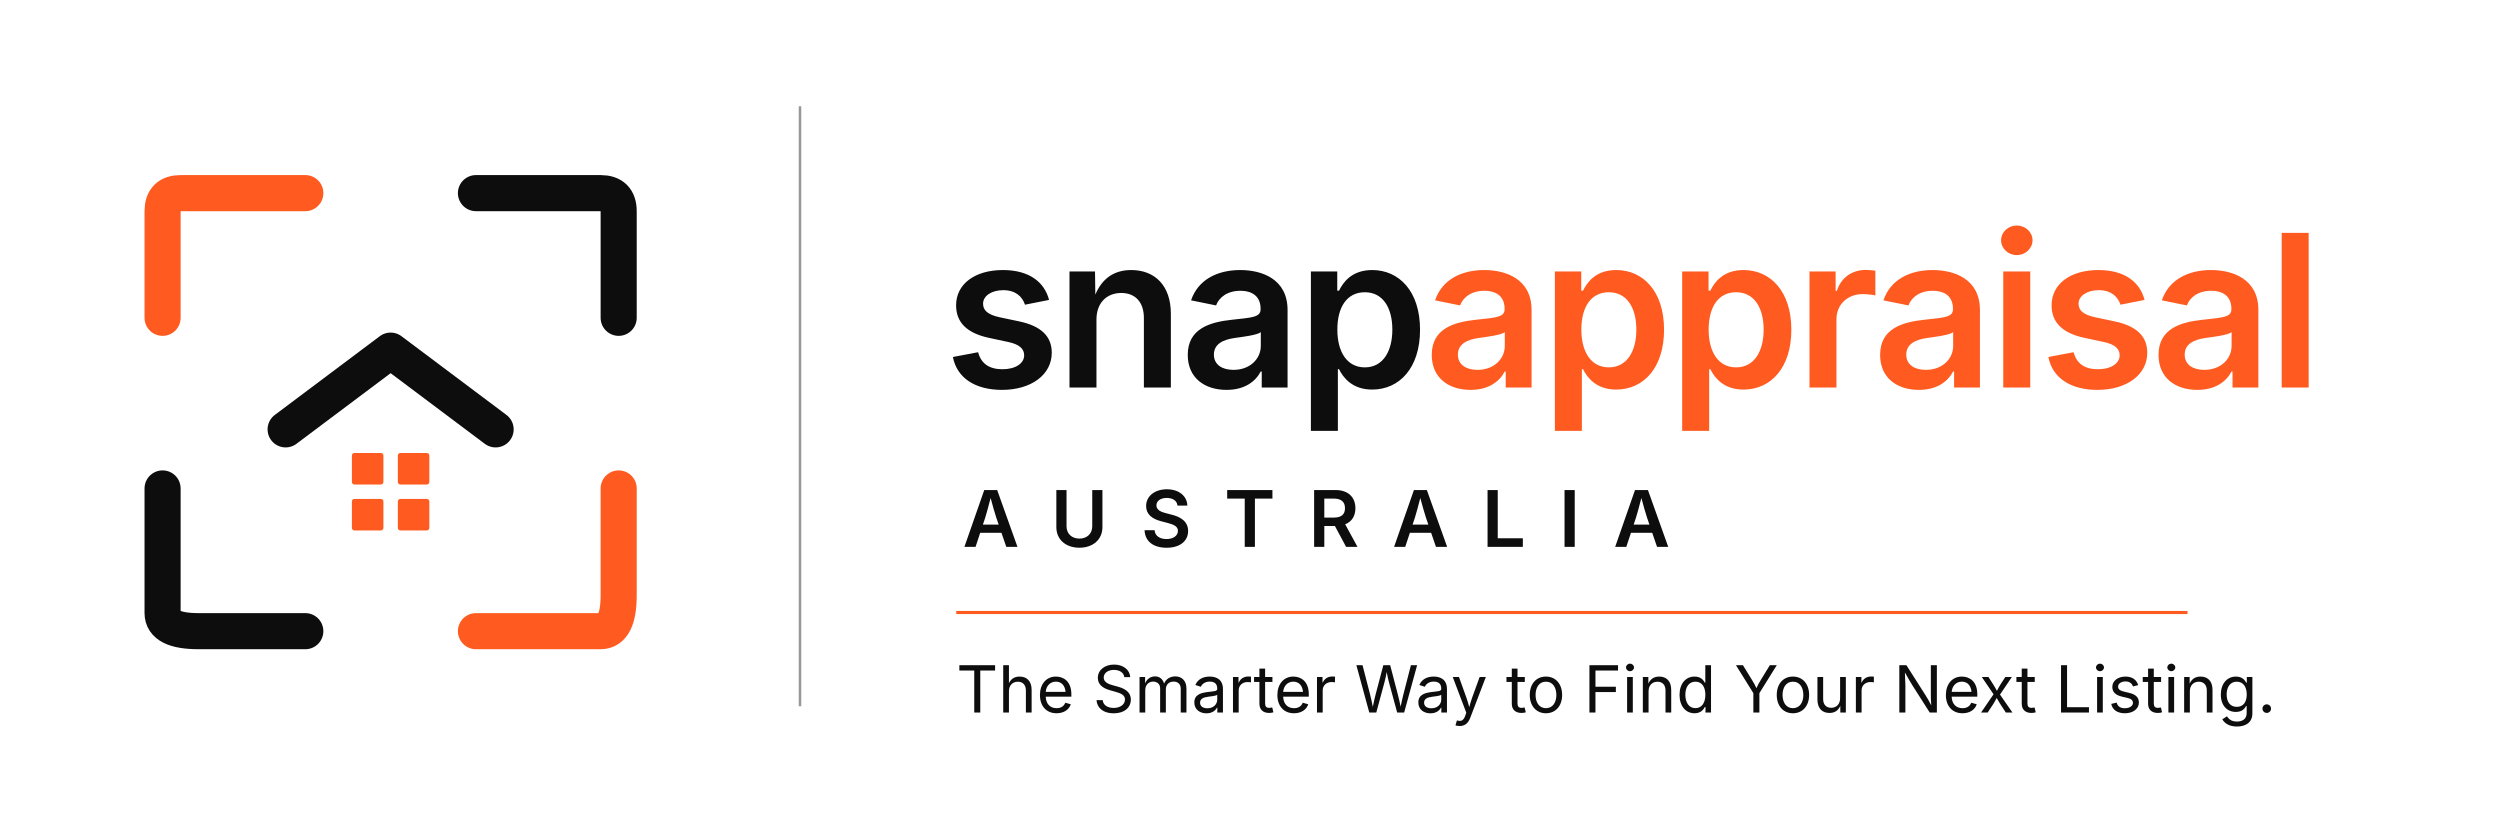
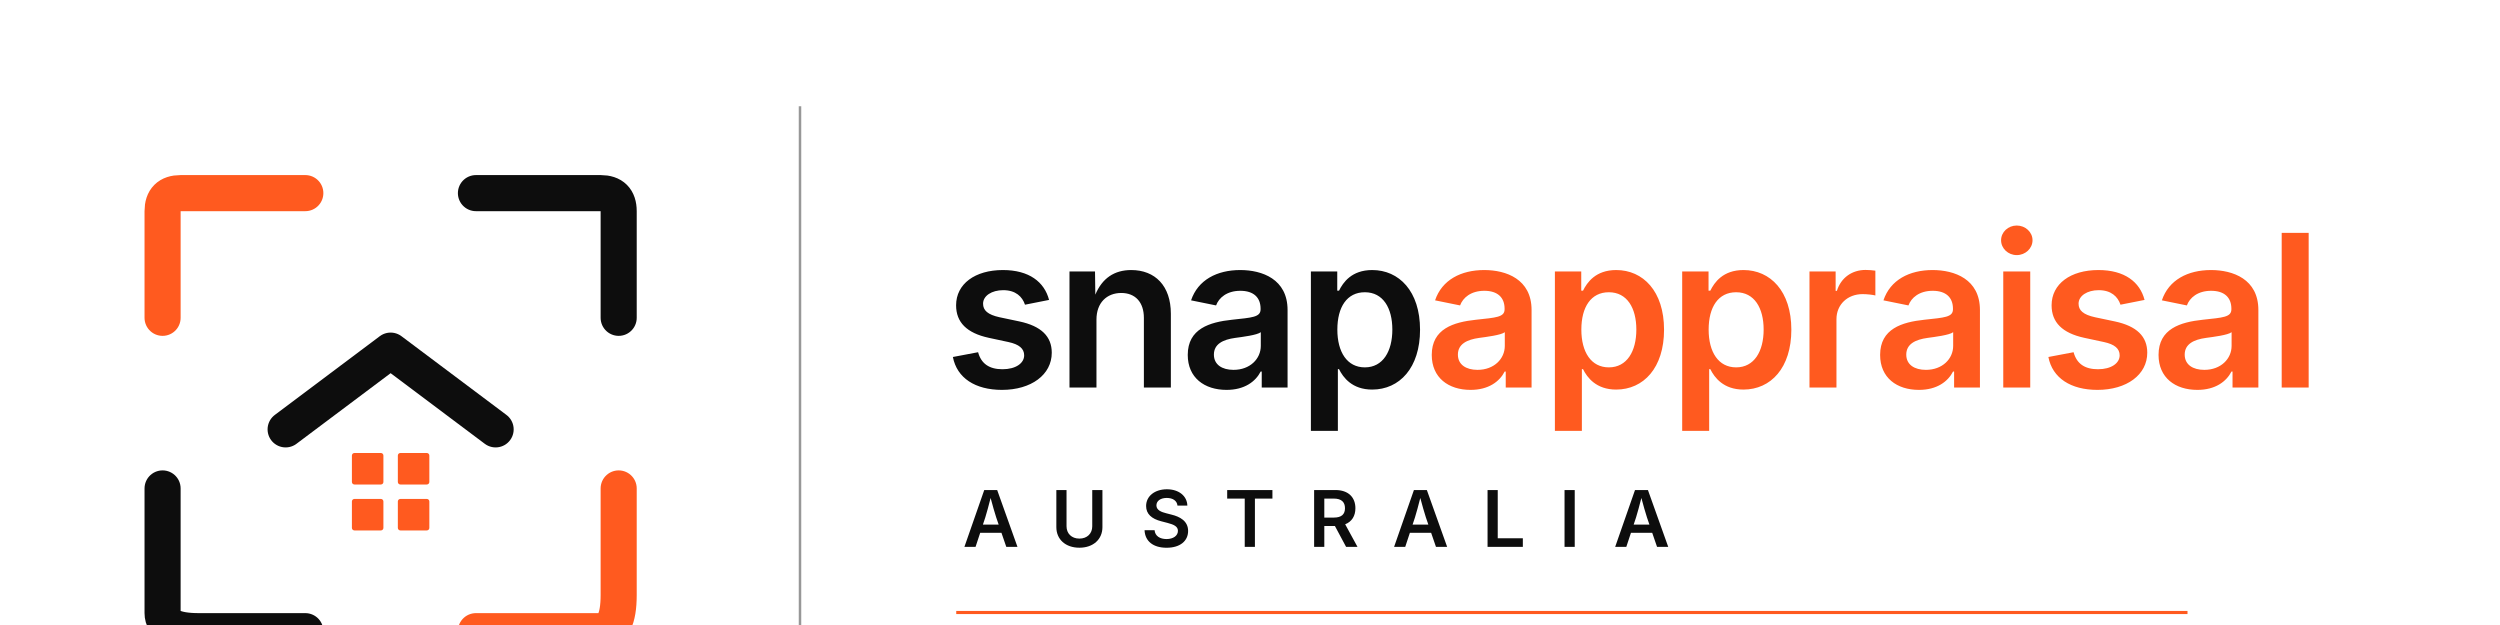
- <svg xmlns="http://www.w3.org/2000/svg" width="4000" height="1300" viewBox="0 0 4000 1300" version="1.1" id="svg11">
+ <svg xmlns="http://www.w3.org/2000/svg" width="4000" height="1000" viewBox="0 0 4000 1000" version="1.1" id="svg11">
  <defs id="defs11" />
  <path d="M 488.5 309.0 H 289.0 Q 260.125 309.0 260.125 337.875 V 508.5" fill="none" stroke="#FF5A1F" stroke-width="57.75" stroke-linecap="round" stroke-linejoin="round" id="path1" />
  <path d="M 761.5 309.0 H 961.0 Q 989.875 309.0 989.875 337.875 V 508.5" fill="none" stroke="#0D0D0D" stroke-width="57.75" stroke-linecap="round" stroke-linejoin="round" id="path2" />
  <path d="M 260.125 781.5 V 981.0 Q 260.125 1009.875 317.875 1009.875 H 488.5" fill="none" stroke="#0D0D0D" stroke-width="57.75" stroke-linecap="round" stroke-linejoin="round" id="path3" />
  <path d="M 761.5 1009.875 H 961.0 Q 989.875 1009.875 989.875 952.125 V 781.5" fill="none" stroke="#FF5A1F" stroke-width="57.75" stroke-linecap="round" stroke-linejoin="round" id="path4" />
  <path d="M 457.0 687.0 L 625.0 561.0 L 793.0 687.0" fill="none" stroke="#0D0D0D" stroke-width="57.75" stroke-linecap="round" stroke-linejoin="round" id="path5" />
  <rect x="563.05" y="724.8" width="50.4" height="50.4" rx="4.032" fill="#FF5A1F" id="rect5" />
  <rect x="636.55" y="724.8" width="50.4" height="50.4" rx="4.032" fill="#FF5A1F" id="rect6" />
  <rect x="563.05" y="798.3" width="50.4" height="50.4" rx="4.032" fill="#FF5A1F" id="rect7" />
  <rect x="636.55" y="798.3" width="50.4" height="50.4" rx="4.032" fill="#FF5A1F" id="rect8" />
  <line x1="1280" y1="170" x2="1280" y2="1130" stroke="#6B6B6B" stroke-width="4" opacity="0.7" id="line8" />
  <g id="text9" style="font-weight:600;font-size:340px;font-family:Inter;letter-spacing:-0.025em" aria-label="snapappraisal">
    <path style="fill:#0d0d0d" d="m 1603.135,623.818 c 46.816,0 79.688,-24.238 79.688,-59.434 0,-26.064 -16.768,-42.666 -51.963,-50.137 l -31.543,-6.641 c -18.926,-4.15 -26.396,-10.957 -26.396,-21.748 0,-12.617 13.945,-21.582 32.207,-21.582 19.922,0 30.547,10.293 34.863,23.242 l 38.516,-7.637 c -7.471,-28.721 -31.875,-47.812 -73.877,-47.812 -44.492,0 -74.873,22.08 -74.873,56.445 0,27.227 17.1,44.326 52.129,51.963 l 31.709,6.807 c 16.933,3.652 25.068,10.459 25.068,21.25 0,12.617 -13.447,22.246 -34.697,22.246 -21.084,0 -34.033,-8.799 -39.014,-27.227 l -40.342,7.637 c 6.475,33.701 35.859,52.627 78.525,52.627 z m 151.207,-112.559 c 0,-26.895 16.602,-42.5 39.678,-42.5 22.578,0 36.191,14.941 36.191,39.844 V 620 h 43.164 V 501.963 c 0,-44.658 -25.234,-69.893 -63.418,-69.893 -27.227,0 -46.484,13.281 -57.441,39.346 l -0.498,-37.021 h -40.84 V 620 h 43.164 z m 208.15,112.559 c 28.887,0 46.484,-13.447 54.619,-29.385 h 1.66 V 620 h 41.338 V 495.986 c 0,-49.473 -40.84,-63.916 -75.703,-63.916 -37.188,0 -67.734,15.771 -78.692,48.477 l 40.01,8.135 c 4.482,-12.285 17.266,-23.408 38.848,-23.408 21.084,0 32.373,10.625 32.373,28.721 v 0.83 c 0,12.783 -13.613,13.281 -45.82,16.768 -35.859,3.818 -70.723,14.443 -70.723,56.279 0,36.523 26.729,55.947 62.09,55.947 z m 11.123,-32.041 c -18.262,0 -31.377,-8.301 -31.377,-24.404 0,-16.934 14.609,-24.072 34.033,-26.729 11.123,-1.494 35.195,-4.482 41.006,-9.131 v 21.914 c 0,20.586 -17.1,38.35 -43.662,38.35 z m 123.814,97.617 h 43.164 v -98.779 h 1.826 c 6.641,13.447 21.084,32.705 52.959,32.705 43.994,0 76.699,-34.863 76.699,-95.791 0,-61.758 -33.701,-95.459 -76.533,-95.459 -33.037,0 -46.65,19.922 -53.125,33.037 h -2.822 v -30.713 h -42.168 z m 86.328,-101.602 c -28.223,0 -43.994,-24.238 -43.994,-60.43 0,-36.191 15.439,-59.766 43.994,-59.766 29.219,0 43.994,25.234 43.994,59.766 0,34.863 -15.107,60.43 -43.994,60.43 z" id="path11" />
    <path style="fill:#ff5a1f" d="m 2352.894,623.818 c 28.887,0 46.484,-13.447 54.619,-29.385 h 1.66 V 620 h 41.338 V 495.986 c 0,-49.473 -40.84,-63.916 -75.703,-63.916 -37.188,0 -67.734,15.771 -78.691,48.477 l 40.01,8.135 c 4.482,-12.285 17.266,-23.408 38.848,-23.408 21.084,0 32.373,10.625 32.373,28.721 v 0.83 c 0,12.783 -13.613,13.281 -45.82,16.768 -35.859,3.818 -70.723,14.443 -70.723,56.279 0,36.523 26.729,55.947 62.09,55.947 z m 11.123,-32.041 c -18.262,0 -31.377,-8.301 -31.377,-24.404 0,-16.934 14.609,-24.072 34.033,-26.729 11.123,-1.494 35.195,-4.482 41.006,-9.131 v 21.914 c 0,20.586 -17.1,38.35 -43.662,38.35 z m 123.814,97.617 h 43.164 v -98.779 h 1.826 c 6.641,13.447 21.084,32.705 52.959,32.705 43.994,0 76.699,-34.863 76.699,-95.791 0,-61.758 -33.701,-95.459 -76.533,-95.459 -33.037,0 -46.65,19.922 -53.125,33.037 H 2530 v -30.713 h -42.168 z m 86.328,-101.602 c -28.223,0 -43.994,-24.238 -43.994,-60.43 0,-36.191 15.44,-59.766 43.994,-59.766 29.219,0 43.994,25.234 43.994,59.766 0,34.863 -15.107,60.43 -43.994,60.43 z M 2691.5,689.395 h 43.164 v -98.779 h 1.826 c 6.641,13.447 21.084,32.705 52.959,32.705 43.994,0 76.699,-34.863 76.699,-95.791 0,-61.758 -33.701,-95.459 -76.533,-95.459 -33.037,0 -46.65,19.922 -53.125,33.037 h -2.822 V 434.395 H 2691.5 Z m 86.328,-101.602 c -28.223,0 -43.994,-24.238 -43.994,-60.43 0,-36.191 15.439,-59.766 43.994,-59.766 29.219,0 43.994,25.234 43.994,59.766 0,34.863 -15.107,60.43 -43.994,60.43 z M 2895.168,620 h 43.164 V 510.762 c 0,-23.574 17.764,-40.176 41.836,-40.176 7.637,0 16.767,1.162 20.42,2.158 v -39.678 c -4.15,-0.664 -10.957,-1.162 -15.771,-1.162 -21.25,0 -39.18,12.119 -45.82,33.535 h -1.992 v -31.045 h -41.836 z m 175.113,3.818 c 28.887,0 46.484,-13.447 54.619,-29.385 h 1.66 V 620 h 41.338 V 495.986 c 0,-49.473 -40.84,-63.916 -75.703,-63.916 -37.188,0 -67.734,15.771 -78.691,48.477 l 40.01,8.135 c 4.482,-12.285 17.266,-23.408 38.848,-23.408 21.084,0 32.373,10.625 32.373,28.721 v 0.83 c 0,12.783 -13.613,13.281 -45.82,16.768 -35.859,3.818 -70.723,14.443 -70.723,56.279 0,36.523 26.729,55.947 62.09,55.947 z m 11.123,-32.041 c -18.262,0 -31.377,-8.301 -31.377,-24.404 0,-16.934 14.609,-24.072 34.033,-26.729 11.123,-1.494 35.195,-4.482 41.006,-9.131 v 21.914 c 0,20.586 -17.1,38.35 -43.662,38.35 z M 3205.219,620 h 43.164 V 434.395 h -43.164 z m 21.582,-211.836 c 13.779,0 25.234,-10.625 25.234,-23.74 0,-13.115 -11.455,-23.574 -25.234,-23.574 -13.779,0 -25.068,10.459 -25.068,23.574 0,13.115 11.289,23.74 25.068,23.74 z m 129.127,215.654 c 46.816,0 79.688,-24.238 79.688,-59.434 0,-26.064 -16.767,-42.666 -51.963,-50.137 l -31.543,-6.641 c -18.926,-4.15 -26.396,-10.957 -26.396,-21.748 0,-12.617 13.945,-21.582 32.207,-21.582 19.922,0 30.547,10.293 34.863,23.242 l 38.516,-7.637 c -7.471,-28.721 -31.875,-47.812 -73.877,-47.812 -44.492,0 -74.873,22.08 -74.873,56.445 0,27.227 17.1,44.326 52.129,51.963 l 31.709,6.807 c 16.934,3.652 25.068,10.459 25.068,21.25 0,12.617 -13.447,22.246 -34.697,22.246 -21.084,0 -34.033,-8.799 -39.014,-27.227 l -40.342,7.637 c 6.475,33.701 35.859,52.627 78.525,52.627 z m 159.84,0 c 28.887,0 46.484,-13.447 54.619,-29.385 h 1.66 V 620 h 41.338 V 495.986 c 0,-49.473 -40.84,-63.916 -75.703,-63.916 -37.188,0 -67.734,15.771 -78.691,48.477 L 3499,488.682 c 4.482,-12.285 17.266,-23.408 38.848,-23.408 21.084,0 32.373,10.625 32.373,28.721 v 0.83 c 0,12.783 -13.613,13.281 -45.82,16.768 -35.859,3.818 -70.723,14.443 -70.723,56.279 0,36.523 26.729,55.947 62.09,55.947 z m 11.123,-32.041 c -18.262,0 -31.377,-8.301 -31.377,-24.404 0,-16.934 14.609,-24.072 34.033,-26.729 11.123,-1.494 35.195,-4.482 41.006,-9.131 v 21.914 c 0,20.586 -17.1,38.35 -43.662,38.35 z m 166.978,-219.141 h -43.164 V 620 h 43.164 z" id="path12" />
  </g>
  <path d="m 1543.052,875 h 17.822 l 7.446,-22.522 h 33.997 L 1610.068,875 h 17.883 l -32.471,-90.942 h -20.691 z m 29.602,-35.645 3.845,-11.597 c 2.502,-8.118 5.249,-18.311 8.484,-31.006 3.357,12.573 6.226,22.644 8.911,31.006 l 3.967,11.597 z m 154.368,36.987 c 22.156,0 36.865,-13.428 36.865,-32.898 v -59.387 h -16.296 v 58.044 c 0,11.414 -7.996,19.653 -20.569,19.653 -12.573,0 -20.569,-8.24 -20.569,-19.653 v -58.044 h -16.296 v 59.387 c 0,19.47 14.587,32.898 36.865,32.898 z m 139.536,0.061 c 21.729,0 34.424,-10.925 34.424,-26.917 0,-15.869 -13.245,-22.888 -26.733,-26.123 l -8.484,-2.197 c -7.385,-1.831 -15.503,-4.883 -15.503,-12.512 0,-6.897 6.226,-11.963 16.48,-11.963 9.827,0 16.419,4.517 17.212,12.268 h 15.808 c -0.427,-15.198 -13.367,-26.123 -32.776,-26.123 -19.043,0 -33.203,10.742 -33.203,26.794 0,12.817 8.972,20.508 24.17,24.414 l 10.315,2.686 c 9.827,2.563 16.419,5.554 16.419,12.634 0,7.812 -7.507,13.123 -18.25,13.123 -10.254,0 -18.372,-4.639 -19.104,-14.221 h -16.052 c 0.732,17.944 14.099,28.137 35.278,28.137 z m 96.934,-78.613 h 28.076 V 875 h 16.296 v -77.209 h 28.015 v -13.733 h -72.388 z M 2102.6,875 h 16.296 v -33.386 h 16.968 L 2153.748,875 h 18.25 l -19.714,-36.133 c 10.742,-4.272 16.357,-13.367 16.357,-25.696 0,-17.334 -11.108,-29.114 -32.043,-29.114 h -33.997 z m 16.296,-46.875 v -30.396 h 15.198 c 12.39,0 17.883,5.737 17.883,15.442 0,9.644 -5.493,14.954 -17.761,14.954 z M 2230.54,875 h 17.822 l 7.446,-22.522 h 33.997 L 2297.556,875 h 17.883 l -32.471,-90.942 h -20.691 z m 29.602,-35.645 3.845,-11.597 c 2.502,-8.118 5.249,-18.311 8.484,-31.006 3.357,12.573 6.226,22.644 8.911,31.006 l 3.967,11.597 z M 2380.085,875 h 56.458 v -13.733 h -40.161 v -77.209 h -16.296 z m 139.475,-90.942 h -16.296 V 875 h 16.296 z M 2584.268,875 h 17.822 l 7.446,-22.522 h 33.997 L 2651.284,875 h 17.883 l -32.471,-90.942 h -20.691 z m 29.602,-35.645 3.845,-11.597 c 2.502,-8.118 5.249,-18.311 8.484,-31.006 3.357,12.573 6.226,22.644 8.911,31.006 l 3.967,11.597 z" id="text10" style="font-weight:600;font-size:125px;font-family:Inter;letter-spacing:0.42em;fill:#0d0d0d" aria-label="AUSTRALIA" />
  <line x1="1530" y1="980" x2="3500" y2="980" stroke="#FF5A1F" stroke-width="5" id="line10" />
-   <path d="m 1534.977,1072.867 h 23.816 V 1140 h 9.648 v -67.133 h 23.715 v -8.531 h -57.18 z m 79.32,33.109 c 0,-9.699 6.144,-15.234 14.32,-15.234 7.922,0 12.797,5.231 12.797,13.965 V 1140 h 9.191 v -36.055 c 0,-14.371 -7.77,-21.43 -19.246,-21.43 -7.414,0 -13.355,2.996 -17.062,10.562 v -28.742 h -9.141 V 1140 h 9.141 z m 76.223,35.242 c 11.629,0 20.109,-5.84 22.75,-14.422 l -8.836,-2.438 c -2.133,5.789 -7.16,8.734 -13.863,8.734 -10.055,0 -16.961,-6.5 -17.418,-18.383 h 41.031 v -3.809 c 0,-20.973 -12.695,-28.387 -24.73,-28.387 -15.488,0 -25.543,12.137 -25.543,29.555 0,17.469 10.156,29.148 26.609,29.148 z m -17.316,-34.227 c 0.559,-8.684 6.5,-16.352 16.25,-16.352 9.344,0 14.574,6.703 15.438,16.352 z m 108.672,34.328 c 17.469,0 27.473,-9.547 27.473,-21.938 0,-14.117 -13.305,-18.688 -21.43,-20.922 l -7.566,-2.082 c -5.535,-1.523 -14.422,-4.316 -14.422,-12.238 0,-7.109 6.5,-12.289 16.301,-12.289 8.988,0 15.793,4.215 16.656,11.578 h 9.445 c -0.457,-11.426 -10.867,-20.109 -25.797,-20.109 -14.625,0 -26,8.48 -26,21.277 0,10.055 7.109,16.301 19.297,19.754 l 9.141,2.59 c 8.074,2.285 14.98,4.977 14.98,12.289 0,8.074 -7.82,13.457 -18.078,13.457 -8.887,0 -16.809,-3.91 -17.57,-12.492 h -9.902 c 0.863,12.695 11.07,21.125 27.473,21.125 z M 1823.262,1140 h 9.141 v -35.75 c 0,-9.039 6.043,-13.711 12.695,-13.711 6.398,0 11.121,4.215 11.121,10.512 V 1140 h 9.141 v -37.07 c 0,-7.16 4.672,-12.391 12.34,-12.391 6.094,0 11.477,3.25 11.477,11.426 V 1140 h 9.141 v -38.289 c 0,-13.152 -8.023,-19.5 -17.875,-19.5 -8.227,0 -15.184,4.418 -17.875,11.578 -2.031,-7.008 -7.008,-11.578 -14.473,-11.578 -6.703,0 -13.102,3.758 -15.895,11.426 l -0.051,-10.41 h -8.887 z m 106.996,1.32 c 9.598,0 14.93,-5.027 16.859,-9.039 h 0.609 V 1140 h 8.988 v -37.426 c 0,-17.723 -13.66,-20.059 -21.277,-20.059 -8.785,0 -18.535,3.148 -22.902,13.457 l 8.785,2.894 c 1.777,-3.961 6.195,-8.328 14.371,-8.328 7.871,0 11.883,4.062 11.883,11.121 v 0.305 c 0,4.215 -4.469,3.91 -14.574,5.18 -10.512,1.32 -22.09,3.707 -22.09,16.707 0,11.172 8.582,17.469 19.348,17.469 z m 1.574,-8.074 c -6.805,0 -11.73,-3.047 -11.73,-8.938 0,-6.449 5.84,-8.582 12.492,-9.445 3.504,-0.457 13.457,-1.473 14.98,-3.25 v 7.871 c 0,6.957 -5.637,13.762 -15.742,13.762 z m 40.93,6.754 h 9.141 v -35.547 c 0,-7.668 5.992,-13.203 14.168,-13.203 2.438,0 4.926,0.406 5.484,0.508 v -9.191 c -1.066,-0.051 -3.301,-0.152 -4.621,-0.152 -6.754,0 -12.645,3.809 -14.727,9.547 h -0.609 v -8.734 h -8.836 z m 63.121,-56.773 h -11.68 v -13.508 h -9.141 v 13.508 h -8.531 v 7.82 h 8.531 v 34.938 c 0,9.293 5.789,14.726 15.59,14.726 2.336,0 4.926,-0.355 6.805,-1.016 l -1.879,-7.719 c -1.523,0.305 -3.504,0.609 -4.672,0.609 -4.824,0 -6.703,-2.234 -6.703,-7.312 v -34.227 h 11.68 z m 34.531,57.992 c 11.629,0 20.109,-5.84 22.75,-14.422 l -8.836,-2.438 c -2.133,5.789 -7.16,8.734 -13.863,8.734 -10.055,0 -16.961,-6.5 -17.418,-18.383 h 41.031 v -3.809 c 0,-20.973 -12.695,-28.387 -24.73,-28.387 -15.488,0 -25.543,12.137 -25.543,29.555 0,17.469 10.156,29.148 26.609,29.148 z m -17.316,-34.227 c 0.559,-8.684 6.5,-16.352 16.25,-16.352 9.344,0 14.574,6.703 15.438,16.352 z m 54.082,33.008 h 9.141 v -35.547 c 0,-7.668 5.992,-13.203 14.168,-13.203 2.438,0 4.926,0.406 5.484,0.508 v -9.191 c -1.066,-0.051 -3.301,-0.152 -4.621,-0.152 -6.754,0 -12.645,3.809 -14.727,9.547 h -0.609 v -8.734 h -8.836 z m 83.637,0 h 11.273 l 12.949,-47.938 c 1.473,-5.484 2.59,-10.613 3.707,-16.809 1.168,6.652 2.387,11.984 3.707,16.809 l 13,47.938 h 11.223 l 20.719,-75.664 h -9.953 l -11.934,46.414 c -1.625,6.398 -3.148,12.949 -4.469,19.957 -1.422,-7.008 -2.945,-13.559 -4.621,-19.957 l -12.137,-46.414 h -10.969 l -12.238,46.414 c -1.726,6.5 -3.199,13.152 -4.57,20.262 -1.371,-7.109 -2.844,-13.762 -4.469,-20.262 l -11.984,-46.414 h -9.852 z m 97.856,1.32 c 9.598,0 14.93,-5.027 16.859,-9.039 h 0.609 V 1140 h 8.988 v -37.426 c 0,-17.723 -13.66,-20.059 -21.277,-20.059 -8.785,0 -18.535,3.148 -22.902,13.457 l 8.785,2.894 c 1.777,-3.961 6.195,-8.328 14.371,-8.328 7.871,0 11.883,4.062 11.883,11.121 v 0.305 c 0,4.215 -4.469,3.91 -14.574,5.18 -10.512,1.32 -22.09,3.707 -22.09,16.707 0,11.172 8.582,17.469 19.348,17.469 z m 1.574,-8.074 c -6.805,0 -11.73,-3.047 -11.73,-8.938 0,-6.449 5.84,-8.582 12.492,-9.445 3.504,-0.457 13.457,-1.473 14.98,-3.25 v 7.871 c 0,6.957 -5.637,13.762 -15.742,13.762 z m 38.492,27.32 c 0.965,0.457 3.453,1.066 6.703,1.066 8.023,0 13.508,-4.113 16.961,-13.152 l 24.934,-65.254 h -9.953 l -12.188,33.668 c -1.777,4.926 -3.098,9.852 -4.367,14.574 -1.32,-4.723 -2.59,-9.598 -4.367,-14.574 l -12.086,-33.668 h -10.004 l 21.684,57.078 -1.625,4.723 c -2.793,8.125 -6.805,9.344 -12.391,7.871 l -0.965,-0.254 z m 110.957,-77.34 h -11.68 v -13.508 h -9.141 v 13.508 h -8.531 v 7.82 h 8.531 v 34.938 c 0,9.293 5.789,14.726 15.59,14.726 2.336,0 4.926,-0.355 6.805,-1.016 l -1.879,-7.719 c -1.523,0.305 -3.504,0.609 -4.672,0.609 -4.824,0 -6.703,-2.234 -6.703,-7.312 v -34.227 h 11.68 z m 33.77,57.992 c 15.488,0 25.949,-11.73 25.949,-29.25 0,-17.773 -10.461,-29.453 -25.949,-29.453 -15.438,0 -25.848,11.68 -25.848,29.453 0,17.52 10.41,29.25 25.848,29.25 z m 0,-8.176 c -11.324,0 -16.555,-9.902 -16.555,-21.074 0,-11.324 5.23,-21.277 16.555,-21.277 11.477,0 16.707,10.004 16.707,21.277 0,11.172 -5.231,21.074 -16.707,21.074 z m 69.621,6.957 h 9.649 v -32.703 h 32.652 v -8.531 h -32.652 v -25.898 h 36.105 v -8.531 h -45.754 z m 60.277,0 h 9.141 v -56.773 h -9.141 z m 4.621,-66.066 c 3.504,0 6.398,-2.691 6.398,-6.043 0,-3.352 -2.894,-6.043 -6.398,-6.043 -3.453,0 -6.348,2.691 -6.348,6.043 0,3.352 2.895,6.043 6.348,6.043 z m 29.707,32.043 c 0,-9.699 6.144,-15.234 14.32,-15.234 7.922,0 12.797,5.231 12.797,13.965 V 1140 h 9.141 v -36.055 c 0,-14.371 -7.719,-21.43 -19.195,-21.43 -7.617,0 -13.711,3.199 -17.367,11.223 l -0.051,-10.512 h -8.785 V 1140 h 9.141 z m 73.582,35.242 c 10.816,0 14.625,-6.856 16.504,-10.004 h 1.016 V 1140 h 8.836 v -75.664 h -9.141 v 27.98 h -0.711 c -1.879,-2.996 -5.383,-9.801 -16.453,-9.801 -14.168,0 -24.07,11.274 -24.07,29.25 0,18.078 9.852,29.453 24.02,29.453 z m 1.371,-8.176 c -10.613,0 -16.098,-9.445 -16.098,-21.379 0,-11.781 5.332,-20.973 16.098,-20.973 10.461,0 15.945,8.43 15.945,20.973 0,12.645 -5.637,21.379 -15.945,21.379 z m 92.727,6.957 h 9.648 v -30.977 l 27.828,-44.688 h -11.121 l -14.93,24.426 c -2.438,4.012 -4.469,7.465 -6.5,12.34 -2.031,-4.723 -4.062,-8.176 -6.602,-12.34 l -14.98,-24.426 h -11.172 l 27.828,44.688 z m 63.273,1.219 c 15.488,0 25.949,-11.73 25.949,-29.25 0,-17.773 -10.461,-29.453 -25.949,-29.453 -15.438,0 -25.848,11.68 -25.848,29.453 0,17.52 10.41,29.25 25.848,29.25 z m 0,-8.176 c -11.324,0 -16.555,-9.902 -16.555,-21.074 0,-11.324 5.231,-21.277 16.555,-21.277 11.477,0 16.707,10.004 16.707,21.277 0,11.172 -5.231,21.074 -16.707,21.074 z m 58.5,7.668 c 7.465,0 13.66,-3.047 17.367,-11.324 V 1140 h 8.836 v -56.773 h -9.191 v 34.023 c 0,9.699 -6.145,15.234 -14.27,15.234 -7.922,0 -12.848,-5.231 -12.848,-13.965 v -35.293 h -9.141 v 36.055 c 0,14.371 7.77,21.43 19.246,21.43 z m 42.25,-0.711 h 9.141 v -35.547 c 0,-7.668 5.992,-13.203 14.168,-13.203 2.438,0 4.926,0.406 5.484,0.508 v -9.191 c -1.066,-0.051 -3.301,-0.152 -4.621,-0.152 -6.754,0 -12.645,3.809 -14.727,9.547 h -0.609 v -8.734 h -8.836 z m 69.52,0 h 9.699 v -43.164 c 0,-3.656 -0.355,-11.223 -0.762,-20.922 5.891,10.512 8.785,15.59 12.238,21.023 L 3087.512,1140 h 11.477 v -75.664 h -9.649 v 46.414 c 0,4.062 0.051,10.512 0.66,17.824 -3.453,-6.855 -6.906,-12.645 -8.938,-15.844 l -30.773,-48.395 h -11.375 z m 101.105,1.219 c 11.629,0 20.109,-5.84 22.75,-14.422 l -8.836,-2.438 c -2.133,5.789 -7.16,8.734 -13.863,8.734 -10.055,0 -16.961,-6.5 -17.418,-18.383 h 41.031 v -3.809 c 0,-20.973 -12.695,-28.387 -24.73,-28.387 -15.488,0 -25.543,12.137 -25.543,29.555 0,17.469 10.156,29.148 26.609,29.148 z m -17.316,-34.227 c 0.559,-8.684 6.5,-16.352 16.25,-16.352 9.344,0 14.574,6.703 15.438,16.352 z M 3169.727,1140 h 10.562 l 8.43,-12.746 c 2.539,-3.859 4.266,-7.312 5.992,-10.512 1.879,3.199 3.758,6.652 6.246,10.512 l 8.328,12.746 h 10.613 l -19.906,-28.641 18.992,-28.133 h -10.461 l -7.211,11.02 c -2.641,4.012 -4.367,7.668 -6.195,11.07 -1.98,-3.402 -3.91,-7.059 -6.5,-11.07 l -7.059,-11.02 h -10.664 l 18.789,27.625 z m 85.871,-56.773 h -11.68 v -13.508 h -9.141 v 13.508 h -8.531 v 7.82 h 8.531 v 34.938 c 0,9.293 5.789,14.726 15.59,14.726 2.336,0 4.926,-0.355 6.805,-1.016 l -1.879,-7.719 c -1.524,0.305 -3.504,0.609 -4.672,0.609 -4.824,0 -6.703,-2.234 -6.703,-7.312 v -34.227 h 11.68 z M 3297.644,1140 h 44.688 v -8.531 h -35.039 v -67.133 h -9.649 z m 57.688,0 h 9.141 v -56.773 h -9.141 z m 4.621,-66.066 c 3.504,0 6.399,-2.691 6.399,-6.043 0,-3.352 -2.895,-6.043 -6.399,-6.043 -3.453,0 -6.348,2.691 -6.348,6.043 0,3.352 2.894,6.043 6.348,6.043 z m 39.863,67.285 c 13.305,0 22.395,-7.262 22.395,-17.215 0,-7.769 -4.824,-12.898 -15.133,-15.336 l -8.582,-2.031 c -6.652,-1.574 -9.547,-3.91 -9.547,-8.125 0,-4.723 5.078,-8.226 11.832,-8.226 7.312,0 10.512,3.961 12.086,8.023 l 8.277,-2.133 c -2.59,-7.973 -8.734,-13.66 -20.414,-13.66 -12.086,0 -21.023,6.805 -21.023,16.555 0,7.973 4.926,13.051 15.234,15.488 l 9.445,2.234 c 5.586,1.32 8.328,3.91 8.328,7.82 0,4.672 -5.078,8.582 -13,8.582 -6.805,0 -11.426,-2.793 -13.051,-9.039 l -8.684,2.082 c 2.031,9.801 10.156,14.98 21.836,14.98 z m 57.941,-57.992 h -11.68 v -13.508 h -9.141 v 13.508 h -8.531 v 7.82 h 8.531 v 34.938 c 0,9.293 5.789,14.726 15.59,14.726 2.336,0 4.926,-0.355 6.805,-1.016 l -1.879,-7.719 c -1.523,0.305 -3.504,0.609 -4.672,0.609 -4.824,0 -6.703,-2.234 -6.703,-7.312 v -34.227 h 11.68 z M 3469.438,1140 h 9.141 v -56.773 h -9.141 z m 4.621,-66.066 c 3.504,0 6.398,-2.691 6.398,-6.043 0,-3.352 -2.894,-6.043 -6.398,-6.043 -3.453,0 -6.348,2.691 -6.348,6.043 0,3.352 2.895,6.043 6.348,6.043 z m 29.707,32.043 c 0,-9.699 6.145,-15.234 14.32,-15.234 7.922,0 12.797,5.231 12.797,13.965 V 1140 h 9.141 v -36.055 c 0,-14.371 -7.719,-21.43 -19.195,-21.43 -7.617,0 -13.711,3.199 -17.367,11.223 l -0.051,-10.512 h -8.785 V 1140 h 9.141 z m 75.309,56.469 c 13.812,0 24.73,-6.297 24.73,-20.973 v -58.246 h -8.887 v 9.09 h -0.863 c -1.93,-3.047 -5.586,-9.801 -16.555,-9.801 -14.168,0 -24.172,11.274 -24.172,28.844 0,17.824 10.359,27.727 23.969,27.727 10.969,0 14.574,-6.246 16.504,-9.496 h 0.863 v 11.375 c 0,9.344 -6.551,13.508 -15.59,13.508 -10.004,0 -13.559,-5.078 -15.945,-8.379 l -7.414,4.773 c 3.504,6.246 10.766,11.578 23.359,11.578 z m -0.254,-31.484 c -10.664,0 -16.199,-8.125 -16.199,-19.805 0,-11.324 5.383,-20.465 16.199,-20.465 10.461,0 15.945,8.43 15.945,20.465 0,12.391 -5.637,19.805 -15.945,19.805 z m 47.988,9.699 c 3.809,0 6.856,-3.047 6.856,-6.856 0,-3.809 -3.047,-6.856 -6.856,-6.856 -3.809,0 -6.856,3.047 -6.856,6.856 0,3.809 3.047,6.856 6.856,6.856 z" id="text11" style="font-size:104px;font-family:Inter;fill:#0d0d0d" aria-label="The Smarter Way to Find Your Next Listing." />
</svg>
